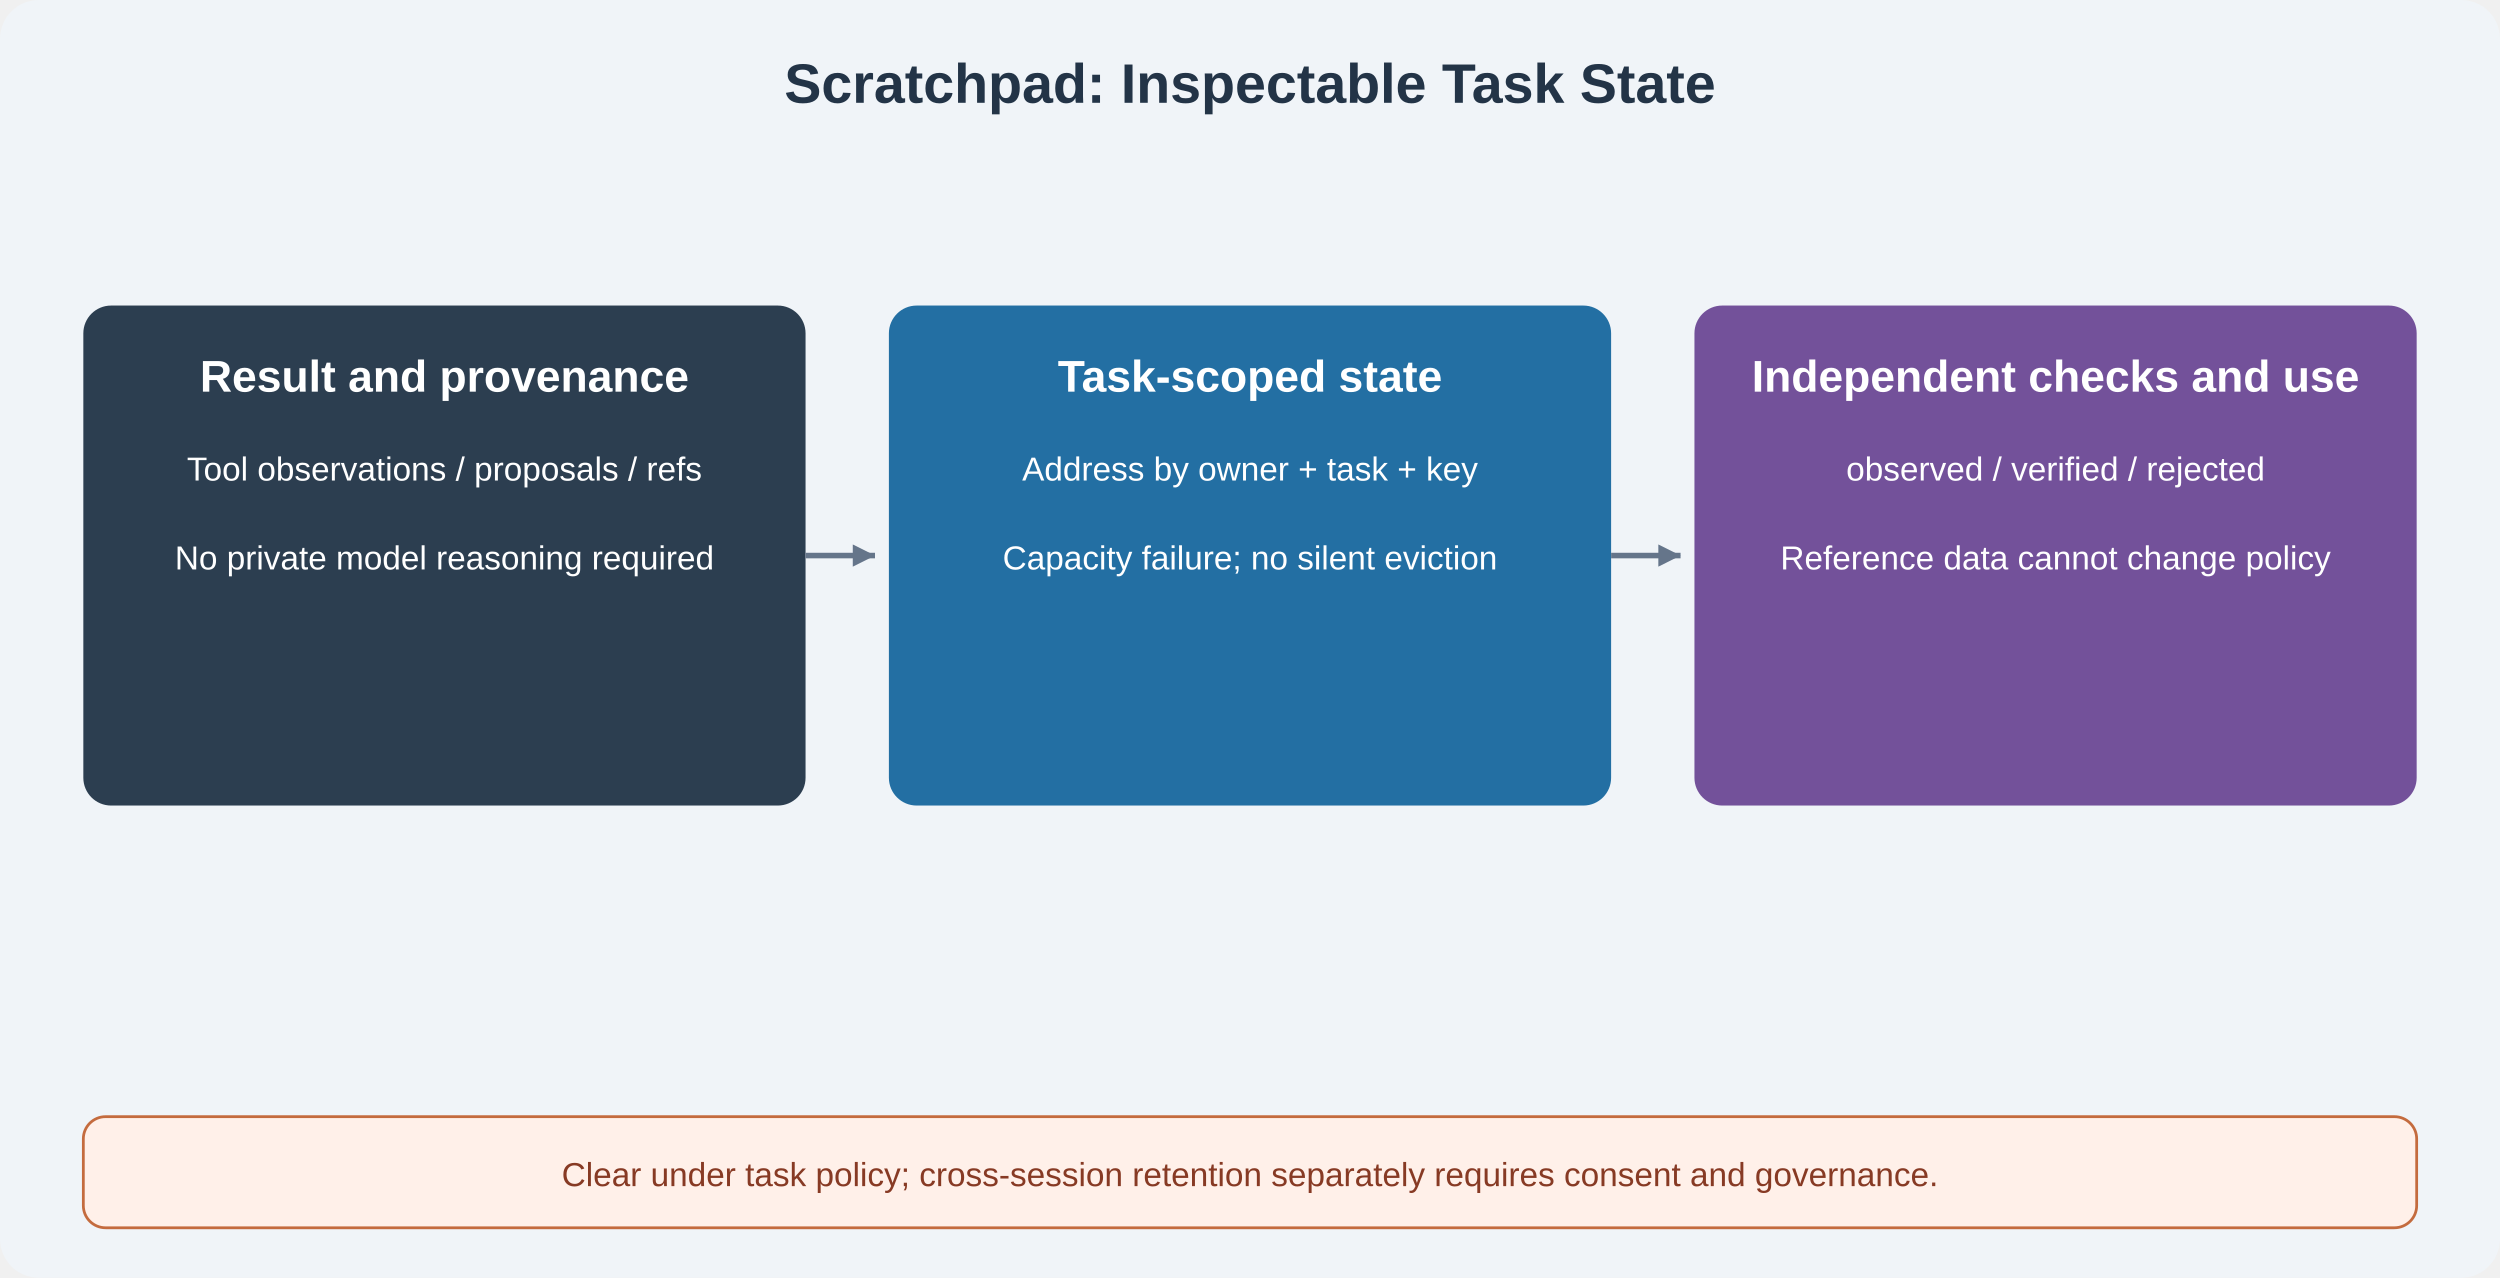
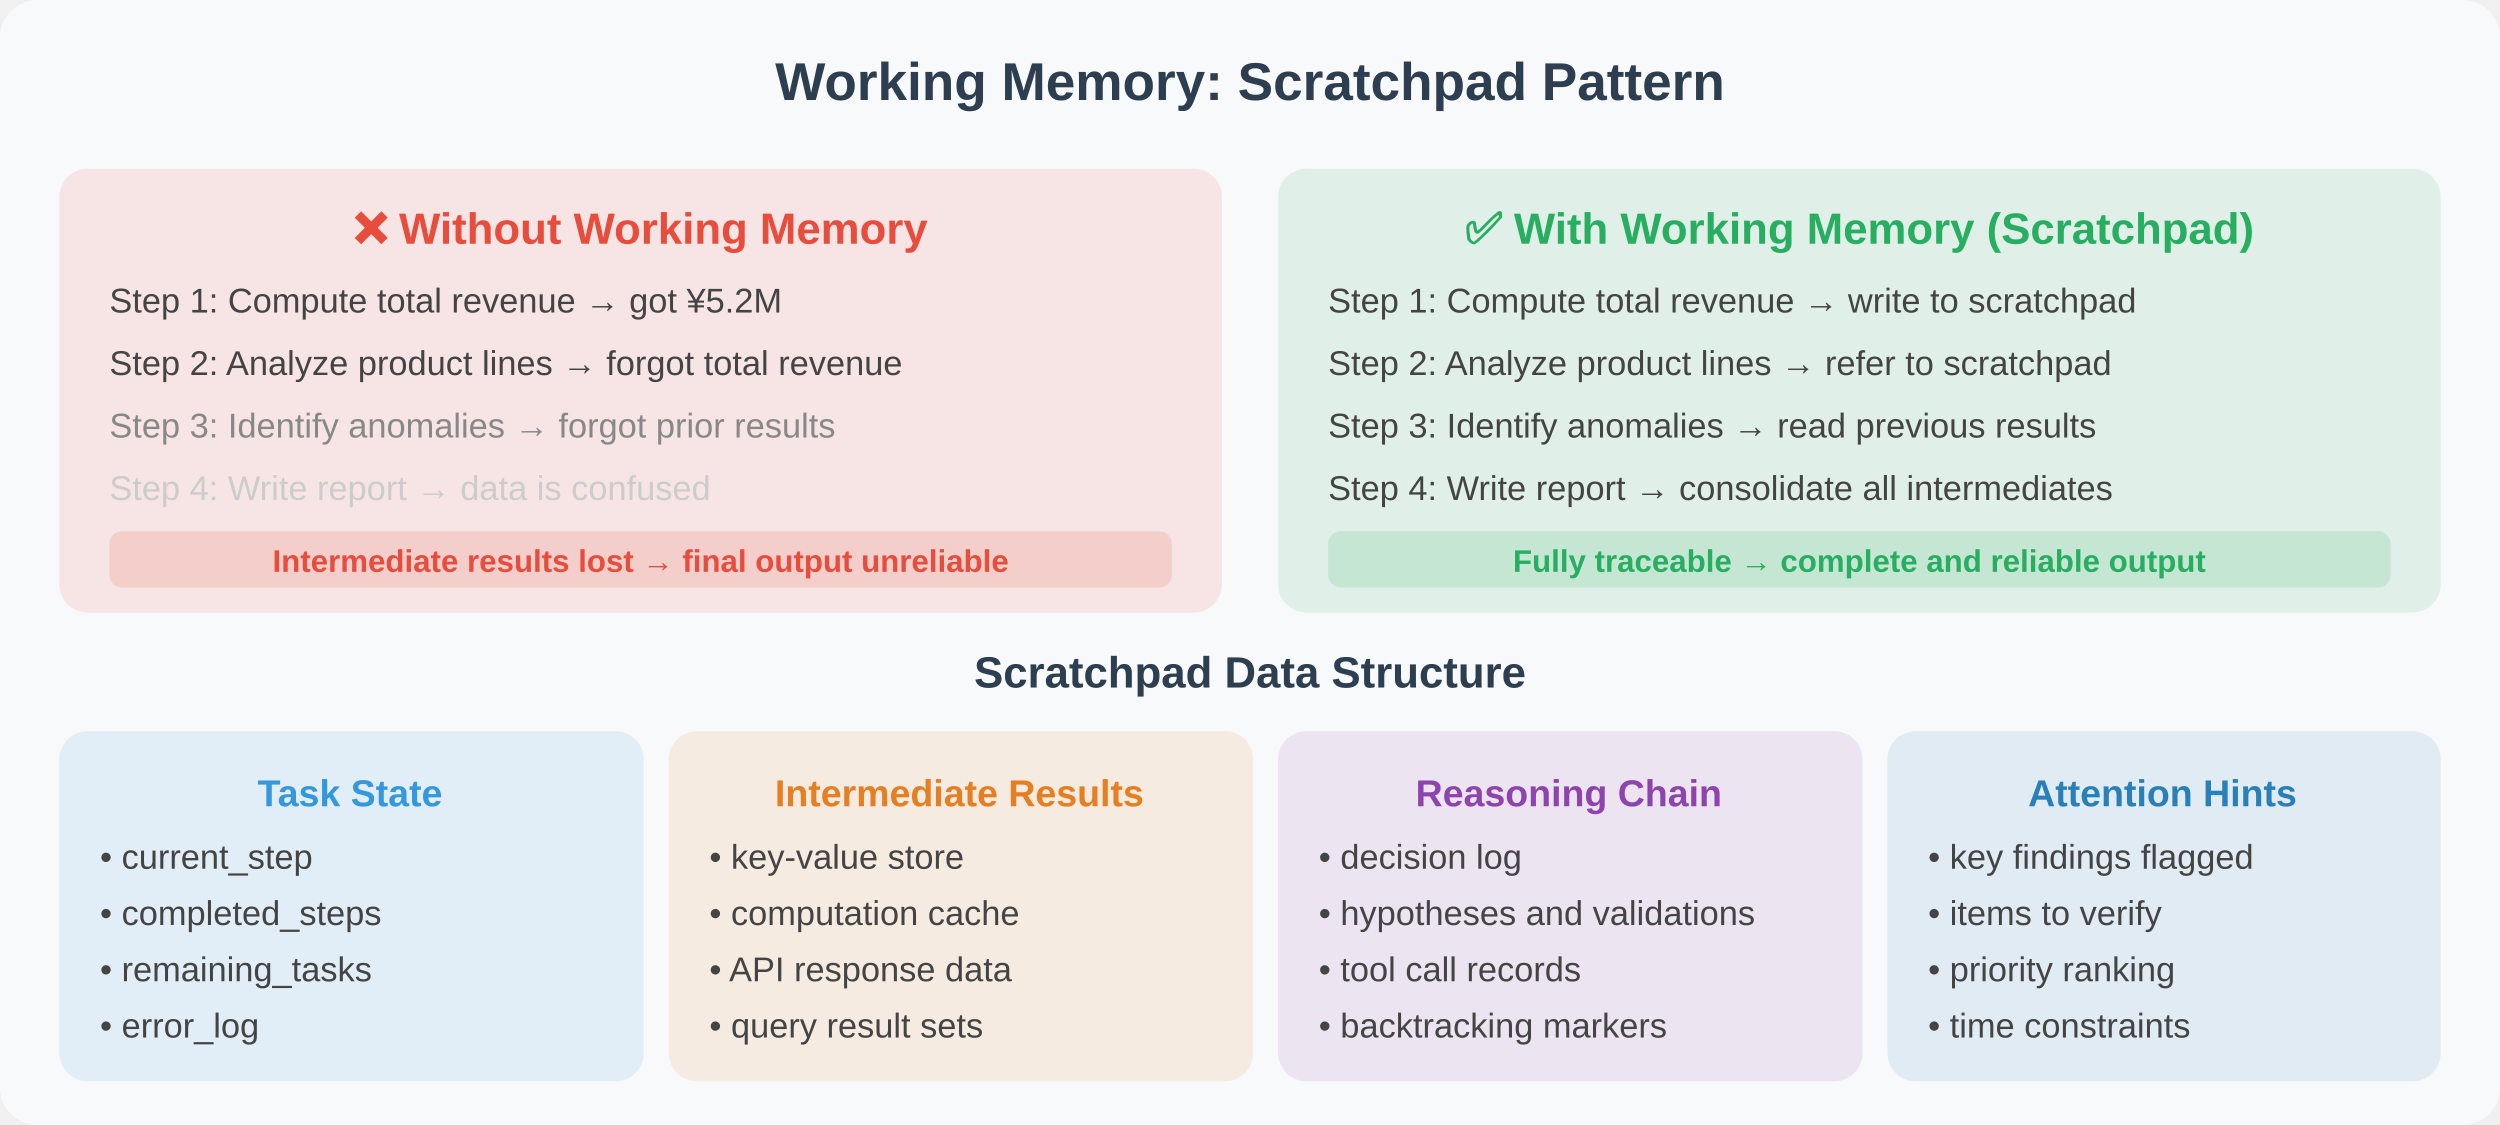
- <svg xmlns="http://www.w3.org/2000/svg" viewBox="0 0 900 460" width="900" height="460" role="img" aria-labelledby="title">
-   <style>text { font-family: "PingFang SC", "Microsoft YaHei", Arial, sans-serif; }</style>
-   <rect width="900" height="460" rx="14" fill="#f0f4f8" />
-   <text x="450" y="37" text-anchor="middle" font-size="20" font-weight="bold" fill="#233447">Scratchpad: Inspectable Task State</text>
-   <rect x="30" y="110" width="260" height="180" rx="10" fill="#2c3e50" />
-   <text x="160" y="141" text-anchor="middle" font-size="16" fill="white" font-weight="bold">Result and provenance</text>
-   <text x="160" y="173" text-anchor="middle" font-size="12" fill="white">Tool observations / proposals / refs</text>
-   <text x="160" y="205" text-anchor="middle" font-size="12" fill="white">No private model reasoning required</text>
-   <rect x="320" y="110" width="260" height="180" rx="10" fill="#236fa3" />
-   <text x="450" y="141" text-anchor="middle" font-size="16" fill="white" font-weight="bold">Task-scoped state</text>
-   <text x="450" y="173" text-anchor="middle" font-size="12" fill="white">Address by owner + task + key</text>
-   <text x="450" y="205" text-anchor="middle" font-size="12" fill="white">Capacity failure; no silent eviction</text>
-   <rect x="610" y="110" width="260" height="180" rx="10" fill="#73519a" />
-   <text x="740" y="141" text-anchor="middle" font-size="16" fill="white" font-weight="bold">Independent checks and use</text>
-   <text x="740" y="173" text-anchor="middle" font-size="12" fill="white">observed / verified / rejected</text>
-   <text x="740" y="205" text-anchor="middle" font-size="12" fill="white">Reference data cannot change policy</text>
-   <line x1="290" y1="200" x2="315" y2="200" stroke="#65758a" stroke-width="2" />
-   <polygon points="315,200 307,196 307,204" fill="#65758a" />
-   <line x1="580" y1="200" x2="605" y2="200" stroke="#65758a" stroke-width="2" />
-   <polygon points="605,200 597,196 597,204" fill="#65758a" />
-   <rect x="30" y="402" width="840" height="40" rx="8" fill="#fff0e9" stroke="#c46b3e" />
-   <text x="450" y="427" text-anchor="middle" font-size="12" fill="#873a24">Clear under task policy; cross-session retention separately requires consent and governance.</text>
+ <svg xmlns="http://www.w3.org/2000/svg" viewBox="0 0 800 360" width="800" height="360">
+   <defs>
+     <style>text { font-family: 'PingFang SC', 'Microsoft YaHei', Arial, sans-serif; }</style>
+     <marker id="wm" markerWidth="8" markerHeight="6" refX="8" refY="3" orient="auto">
+       <path d="M0,0 L8,3 L0,6" fill="#e67e22" />
+     </marker>
+   </defs>
+   <rect width="800" height="360" rx="12" fill="#f8f9fa" />
+   <text x="400" y="32" text-anchor="middle" font-size="17" font-weight="bold" fill="#2c3e50">Working Memory: Scratchpad Pattern</text>
+   <rect x="20" y="55" width="370" height="140" rx="8" fill="#e74c3c" opacity="0.12" stroke="#e74c3c" stroke-width="2" />
+   <text x="205" y="78" text-anchor="middle" font-size="14" font-weight="bold" fill="#e74c3c">❌ Without Working Memory</text>
+   <text x="35" y="100" font-size="11" fill="#444">Step 1: Compute total revenue → got ¥5.2M</text>
+   <text x="35" y="120" font-size="11" fill="#444">Step 2: Analyze product lines → forgot total revenue</text>
+   <text x="35" y="140" font-size="11" fill="#888">Step 3: Identify anomalies → forgot prior results</text>
+   <text x="35" y="160" font-size="11" fill="#ccc">Step 4: Write report → data is confused</text>
+   <rect x="35" y="170" width="340" height="18" rx="4" fill="#e74c3c" opacity="0.15" />
+   <text x="205" y="183" text-anchor="middle" font-size="10" fill="#e74c3c" font-weight="bold">Intermediate results lost → final output unreliable</text>
+   <rect x="410" y="55" width="370" height="140" rx="8" fill="#27ae60" opacity="0.12" stroke="#27ae60" stroke-width="2" />
+   <text x="595" y="78" text-anchor="middle" font-size="14" font-weight="bold" fill="#27ae60">✅ With Working Memory (Scratchpad)</text>
+   <text x="425" y="100" font-size="11" fill="#444">Step 1: Compute total revenue → write to scratchpad</text>
+   <text x="425" y="120" font-size="11" fill="#444">Step 2: Analyze product lines → refer to scratchpad</text>
+   <text x="425" y="140" font-size="11" fill="#444">Step 3: Identify anomalies → read previous results</text>
+   <text x="425" y="160" font-size="11" fill="#444">Step 4: Write report → consolidate all intermediates</text>
+   <rect x="425" y="170" width="340" height="18" rx="4" fill="#27ae60" opacity="0.15" />
+   <text x="595" y="183" text-anchor="middle" font-size="10" fill="#27ae60" font-weight="bold">Fully traceable → complete and reliable output</text>
+   <text x="400" y="220" text-anchor="middle" font-size="14" font-weight="bold" fill="#2c3e50">Scratchpad Data Structure</text>
+   <rect x="20" y="235" width="185" height="110" rx="8" fill="#3498db" opacity="0.12" stroke="#3498db" stroke-width="2" />
+   <text x="112" y="258" text-anchor="middle" font-size="12" font-weight="bold" fill="#3498db">Task State</text>
+   <text x="32" y="278" font-size="11" fill="#444">• current_step</text>
+   <text x="32" y="296" font-size="11" fill="#444">• completed_steps</text>
+   <text x="32" y="314" font-size="11" fill="#444">• remaining_tasks</text>
+   <text x="32" y="332" font-size="11" fill="#444">• error_log</text>
+   <rect x="215" y="235" width="185" height="110" rx="8" fill="#e67e22" opacity="0.12" stroke="#e67e22" stroke-width="2" />
+   <text x="307" y="258" text-anchor="middle" font-size="12" font-weight="bold" fill="#e67e22">Intermediate Results</text>
+   <text x="227" y="278" font-size="11" fill="#444">• key-value store</text>
+   <text x="227" y="296" font-size="11" fill="#444">• computation cache</text>
+   <text x="227" y="314" font-size="11" fill="#444">• API response data</text>
+   <text x="227" y="332" font-size="11" fill="#444">• query result sets</text>
+   <rect x="410" y="235" width="185" height="110" rx="8" fill="#8e44ad" opacity="0.12" stroke="#8e44ad" stroke-width="2" />
+   <text x="502" y="258" text-anchor="middle" font-size="12" font-weight="bold" fill="#8e44ad">Reasoning Chain</text>
+   <text x="422" y="278" font-size="11" fill="#444">• decision log</text>
+   <text x="422" y="296" font-size="11" fill="#444">• hypotheses and validations</text>
+   <text x="422" y="314" font-size="11" fill="#444">• tool call records</text>
+   <text x="422" y="332" font-size="11" fill="#444">• backtracking markers</text>
+   <rect x="605" y="235" width="175" height="110" rx="8" fill="#2980b9" opacity="0.12" stroke="#2980b9" stroke-width="2" />
+   <text x="692" y="258" text-anchor="middle" font-size="12" font-weight="bold" fill="#2980b9">Attention Hints</text>
+   <text x="617" y="278" font-size="11" fill="#444">• key findings flagged</text>
+   <text x="617" y="296" font-size="11" fill="#444">• items to verify</text>
+   <text x="617" y="314" font-size="11" fill="#444">• priority ranking</text>
+   <text x="617" y="332" font-size="11" fill="#444">• time constraints</text>
</svg>
